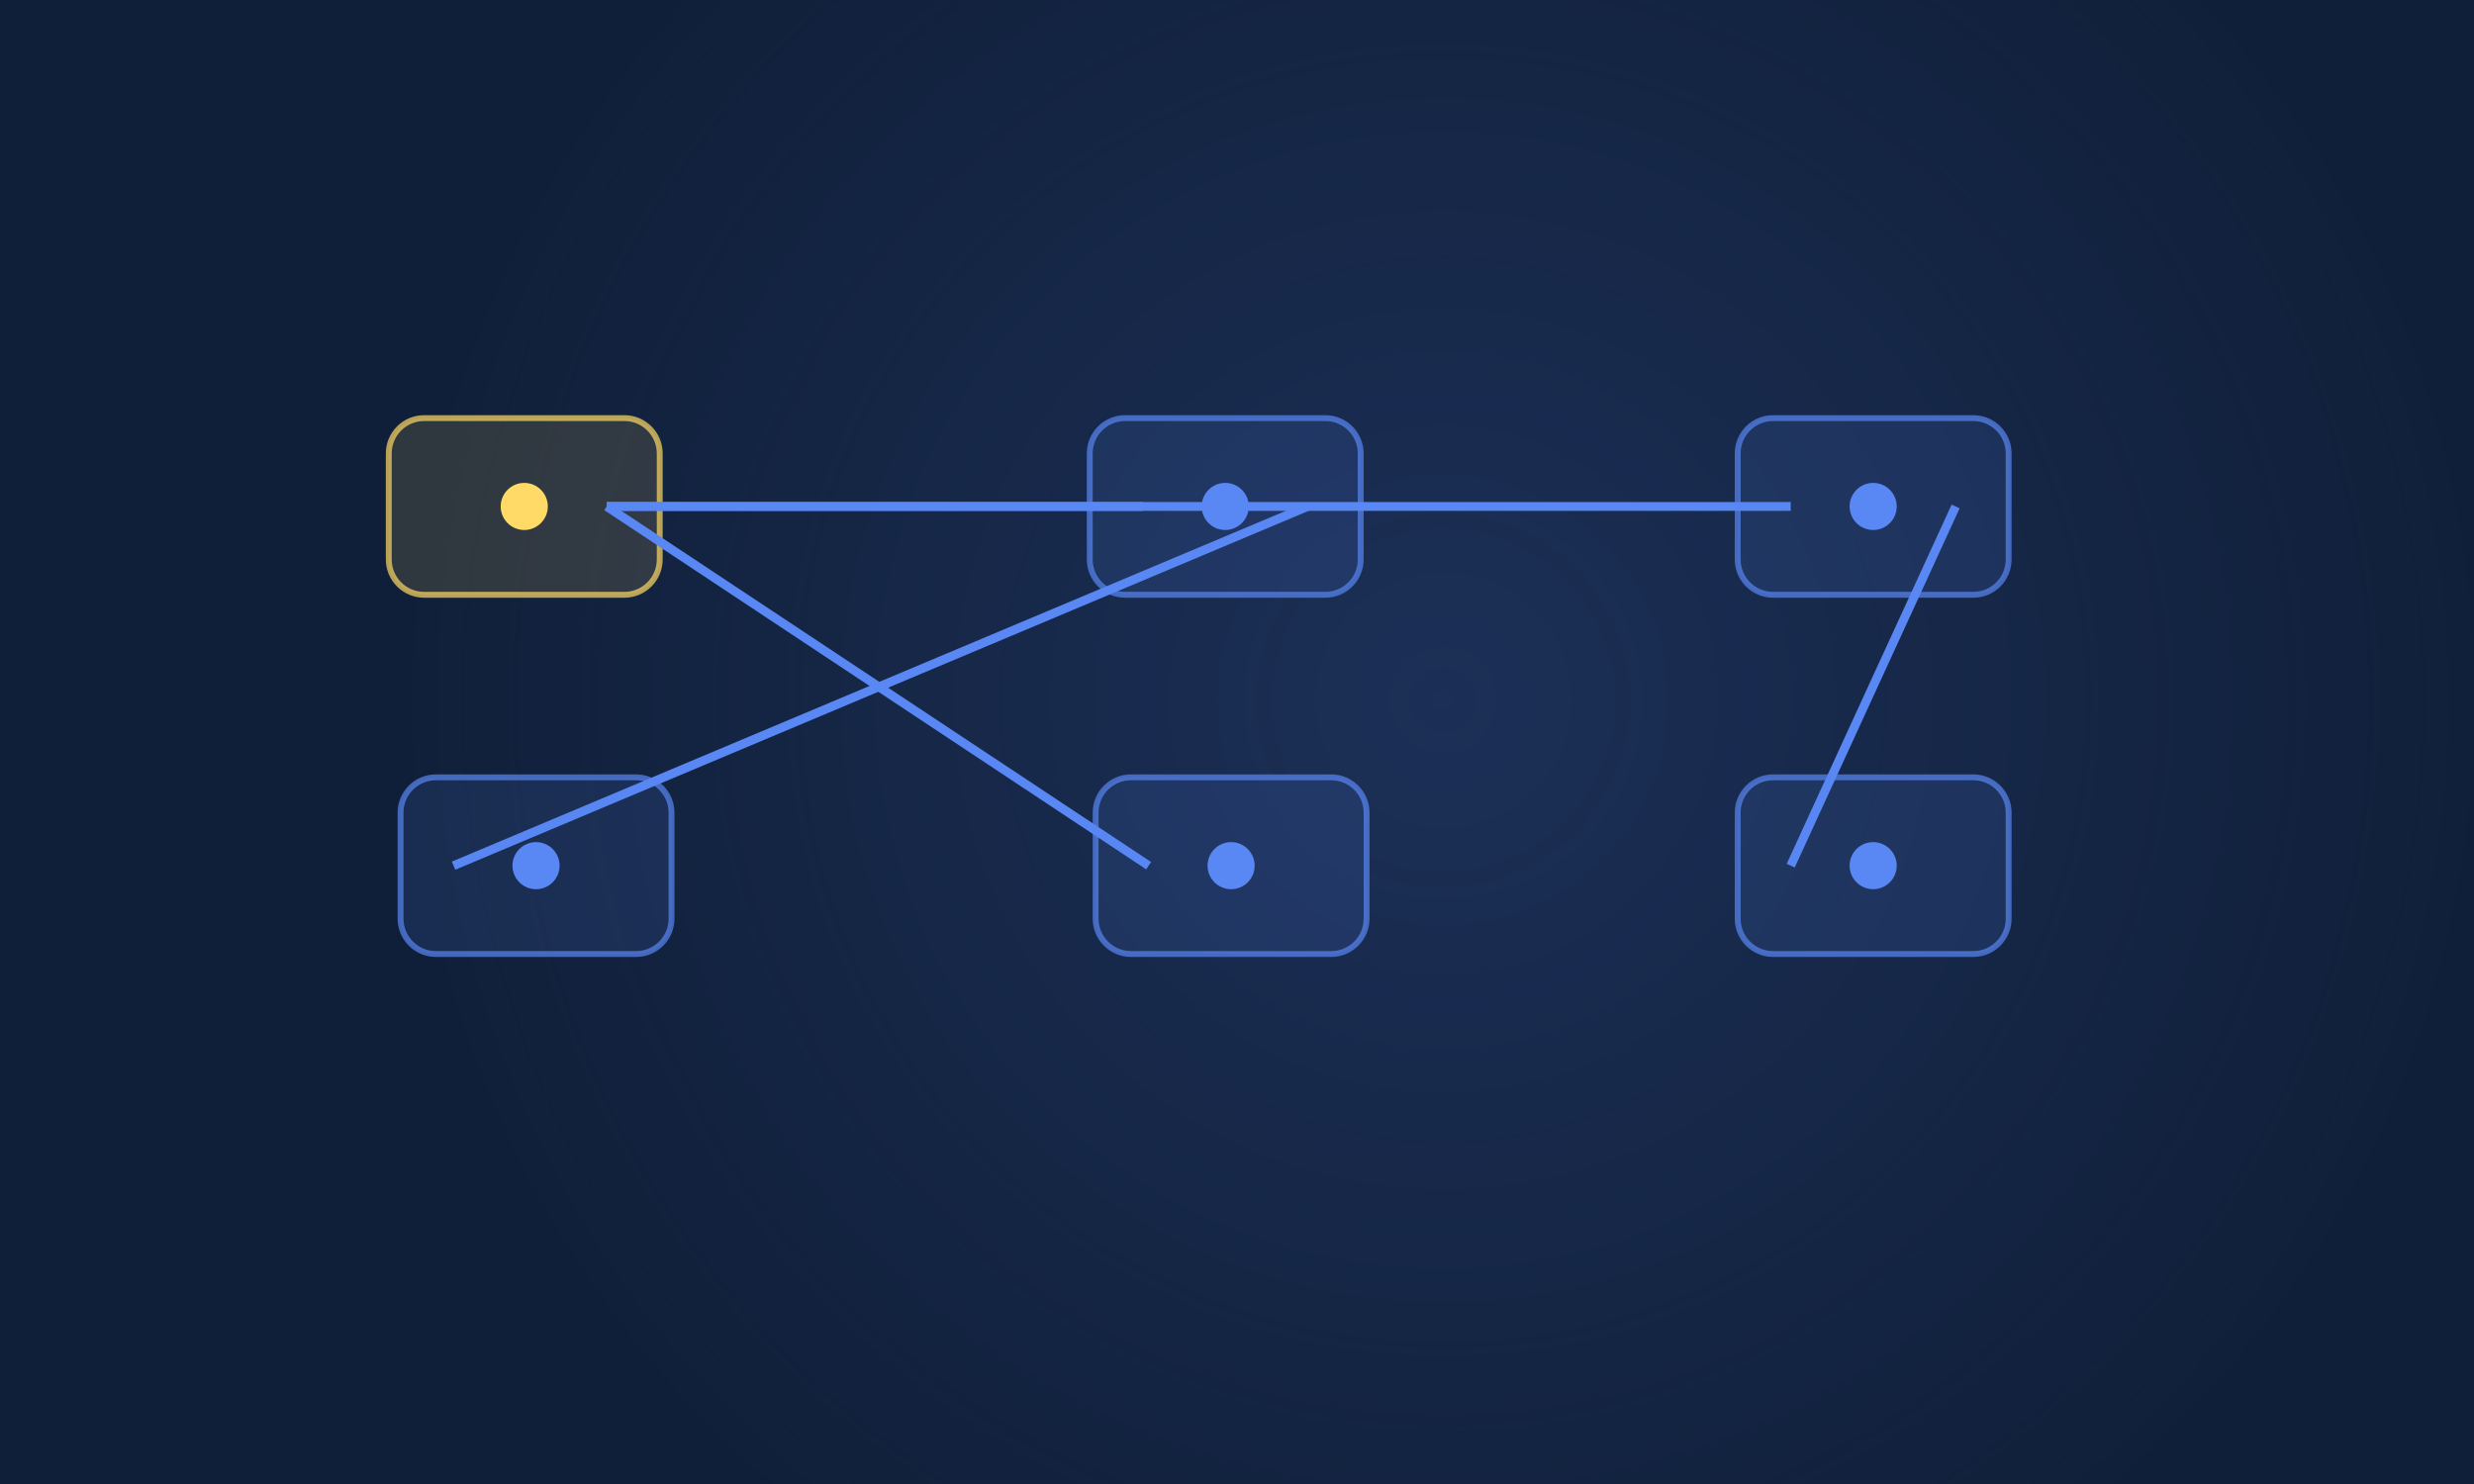
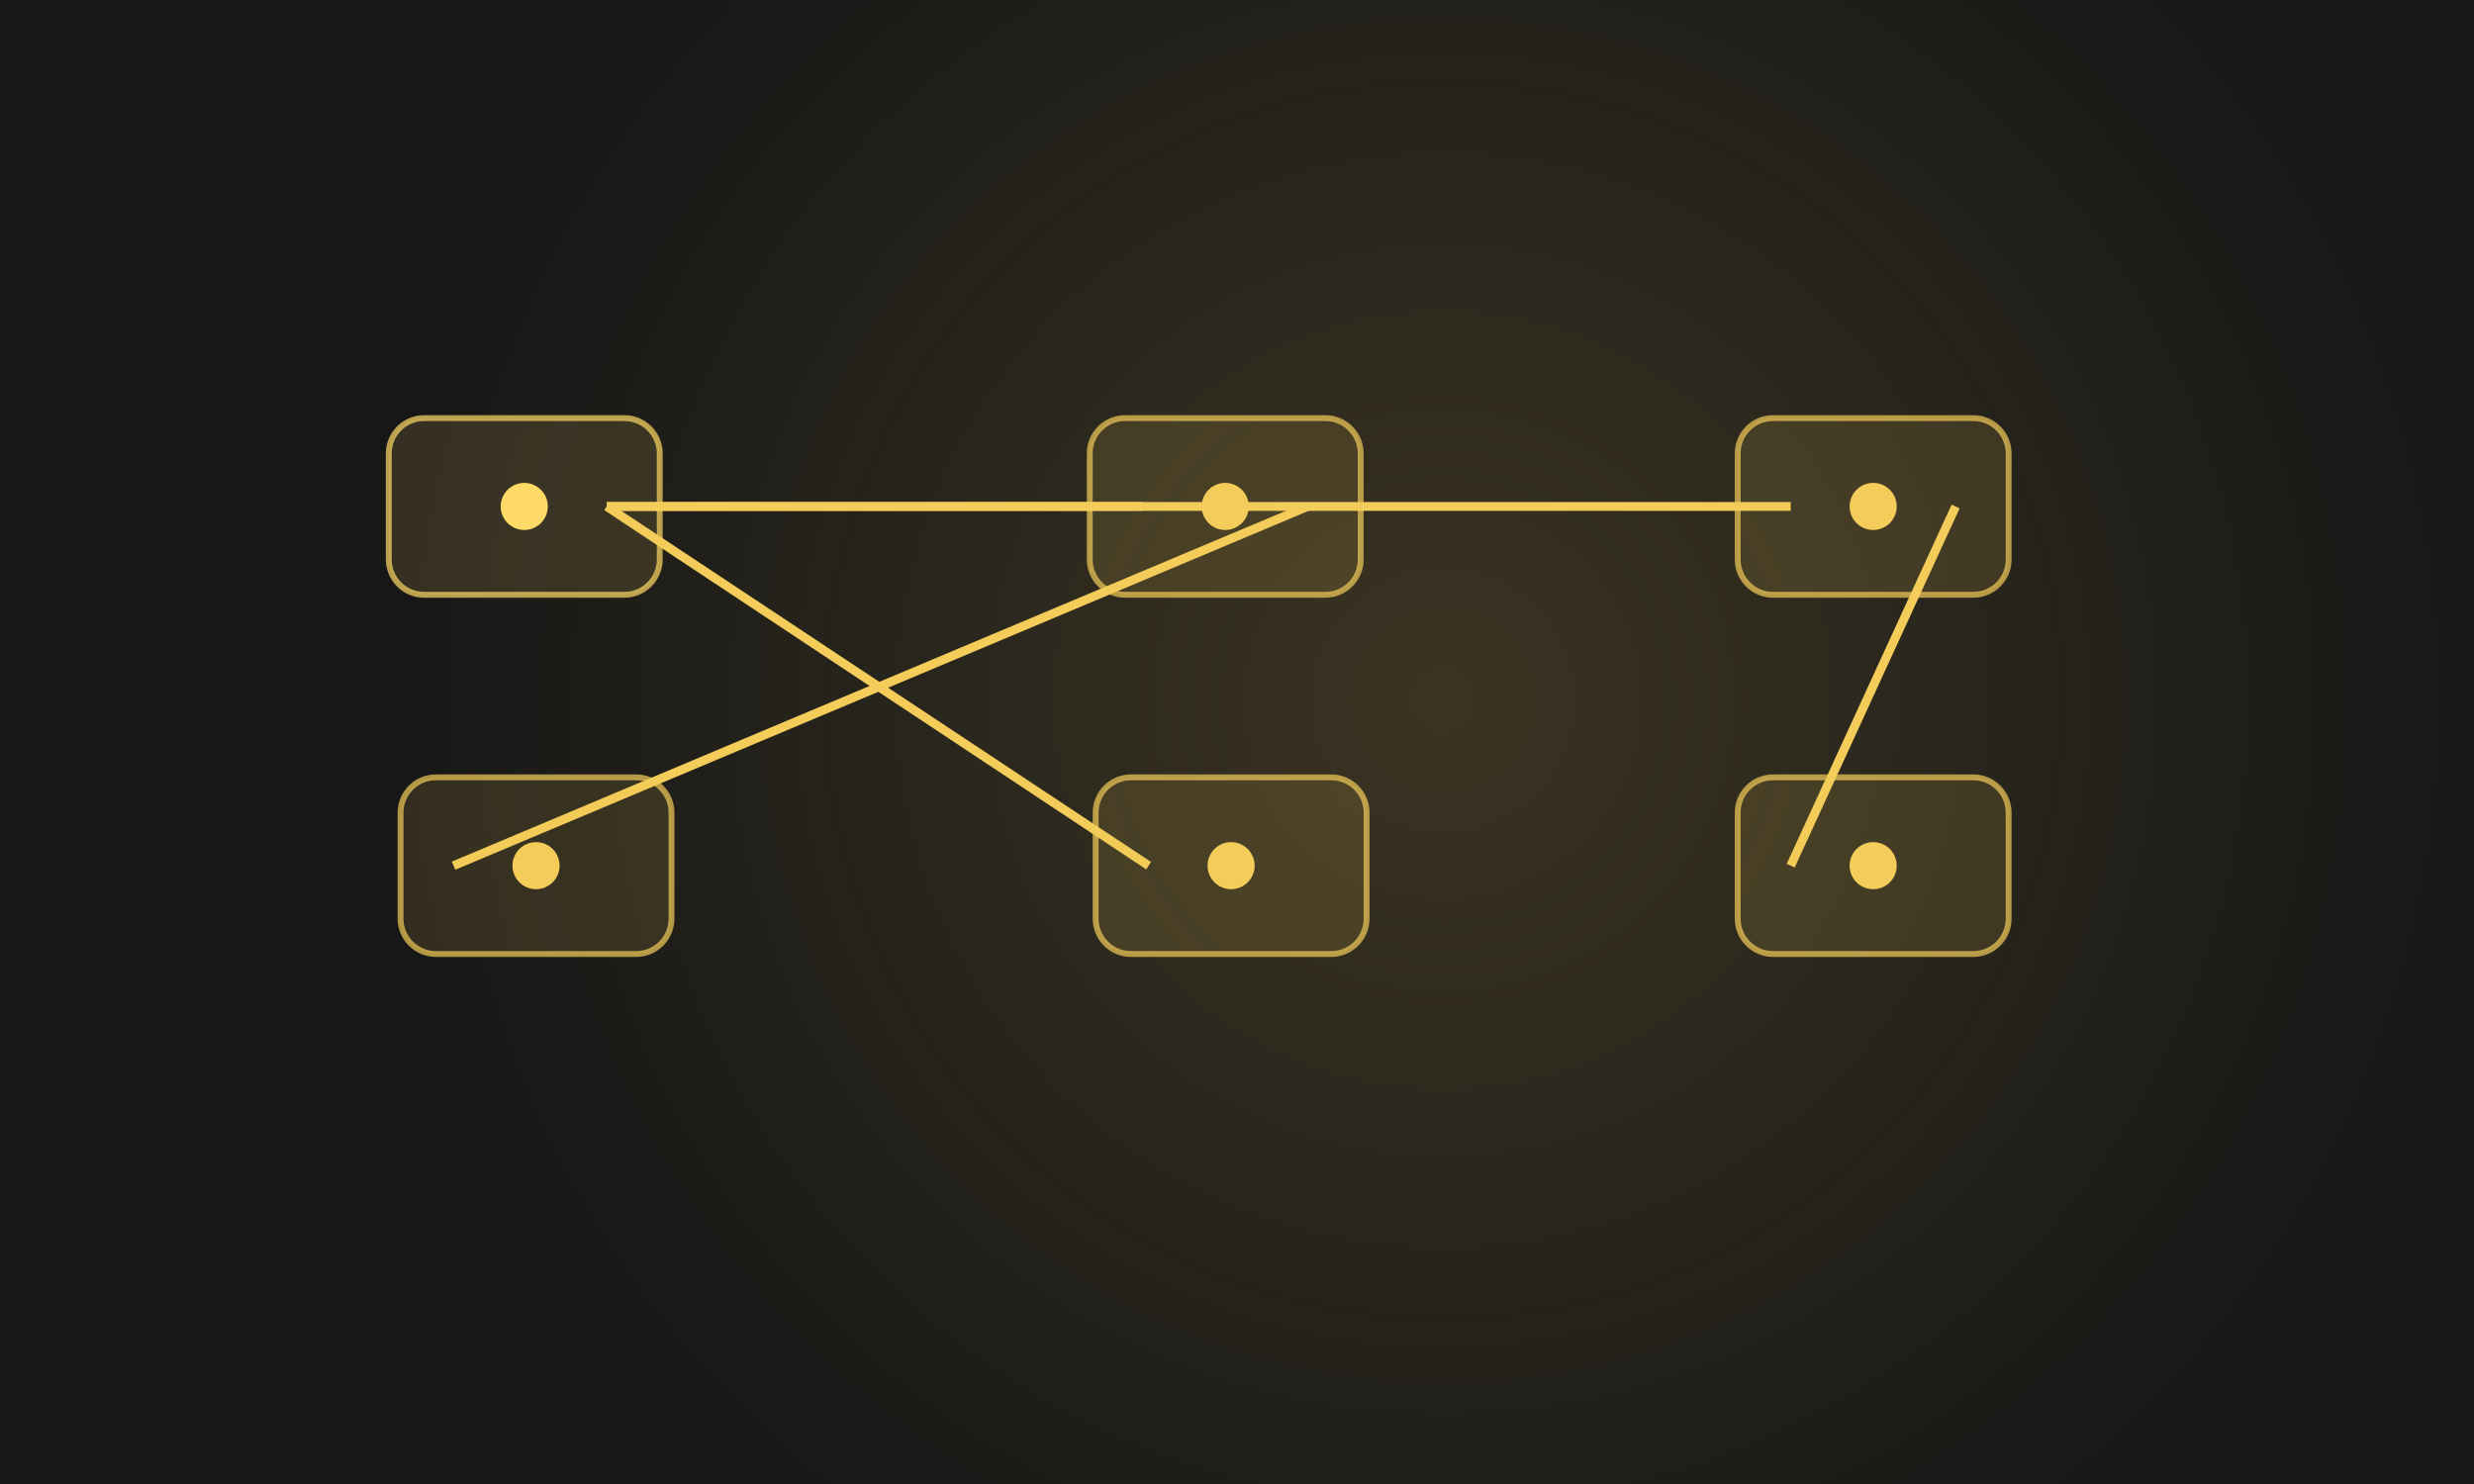
<svg xmlns="http://www.w3.org/2000/svg" class="article-cover" viewBox="0 0 420 252" role="img" aria-label="게임 오브젝트 용어 카드">
  <defs>
    <radialGradient id="cover-gameobject-glow">
-       <stop stop-color="hsl(222 86% 65%)" stop-opacity=".16" />
-       <stop offset="1" stop-color="hsl(222 86% 65%)" stop-opacity="0" />
+       <stop stop-color="hsl(45 86% 65%)" stop-opacity=".16" />
+       <stop offset="1" stop-color="hsl(45 86% 65%)" stop-opacity="0" />
    </radialGradient>
    <radialGradient id="cover-gameobject-orb" cx="30%" cy="24%">
-       <stop stop-color="#eafaff" />
-       <stop offset=".42" stop-color="hsl(222 86% 65%)" />
-       <stop offset="1" stop-color="#142c5b" />
+       <stop stop-color="#fff7d6" />
+       <stop offset=".42" stop-color="hsl(45 86% 65%)" />
+       <stop offset="1" stop-color="#46390d" />
    </radialGradient>
  </defs>
-   <rect width="420" height="252" fill="#101f39" />
+   <rect width="420" height="252" fill="#171717" />
  <circle cx="245" cy="119" r="175" fill="url(#cover-gameobject-glow)" />
  <rect x="66" y="71" width="46" height="30" rx="6" fill="#ffda66" fill-opacity=".13" stroke="#ffda66" stroke-opacity=".7" />
  <circle cx="89" cy="86" r="4" fill="#ffda66" />
-   <path d="M103 86L194 86" stroke="hsl(222 86% 65%)" stroke-width="1.5" fill="none" />
-   <rect x="185" y="71" width="46" height="30" rx="6" fill="hsl(222 86% 65%)" fill-opacity=".13" stroke="hsl(222 86% 65%)" stroke-opacity=".7" />
-   <circle cx="208" cy="86" r="4" fill="hsl(222 86% 65%)" />
-   <path d="M103 86L304 86" stroke="hsl(222 86% 65%)" stroke-width="1.5" fill="none" />
-   <rect x="295" y="71" width="46" height="30" rx="6" fill="hsl(222 86% 65%)" fill-opacity=".13" stroke="hsl(222 86% 65%)" stroke-opacity=".7" />
-   <circle cx="318" cy="86" r="4" fill="hsl(222 86% 65%)" />
-   <path d="M222 86L77 147" stroke="hsl(222 86% 65%)" stroke-width="1.5" fill="none" />
-   <rect x="68" y="132" width="46" height="30" rx="6" fill="hsl(222 86% 65%)" fill-opacity=".13" stroke="hsl(222 86% 65%)" stroke-opacity=".7" />
-   <circle cx="91" cy="147" r="4" fill="hsl(222 86% 65%)" />
-   <path d="M103 86L195 147" stroke="hsl(222 86% 65%)" stroke-width="1.5" fill="none" />
-   <rect x="186" y="132" width="46" height="30" rx="6" fill="hsl(222 86% 65%)" fill-opacity=".13" stroke="hsl(222 86% 65%)" stroke-opacity=".7" />
-   <circle cx="209" cy="147" r="4" fill="hsl(222 86% 65%)" />
-   <path d="M332 86L304 147" stroke="hsl(222 86% 65%)" stroke-width="1.5" fill="none" />
-   <rect x="295" y="132" width="46" height="30" rx="6" fill="hsl(222 86% 65%)" fill-opacity=".13" stroke="hsl(222 86% 65%)" stroke-opacity=".7" />
-   <circle cx="318" cy="147" r="4" fill="hsl(222 86% 65%)" />
+   <path d="M103 86L194 86" stroke="hsl(45 86% 65%)" stroke-width="1.5" fill="none" />
+   <rect x="185" y="71" width="46" height="30" rx="6" fill="hsl(45 86% 65%)" fill-opacity=".13" stroke="hsl(45 86% 65%)" stroke-opacity=".7" />
+   <circle cx="208" cy="86" r="4" fill="hsl(45 86% 65%)" />
+   <path d="M103 86L304 86" stroke="hsl(45 86% 65%)" stroke-width="1.5" fill="none" />
+   <rect x="295" y="71" width="46" height="30" rx="6" fill="hsl(45 86% 65%)" fill-opacity=".13" stroke="hsl(45 86% 65%)" stroke-opacity=".7" />
+   <circle cx="318" cy="86" r="4" fill="hsl(45 86% 65%)" />
+   <path d="M222 86L77 147" stroke="hsl(45 86% 65%)" stroke-width="1.5" fill="none" />
+   <rect x="68" y="132" width="46" height="30" rx="6" fill="hsl(45 86% 65%)" fill-opacity=".13" stroke="hsl(45 86% 65%)" stroke-opacity=".7" />
+   <circle cx="91" cy="147" r="4" fill="hsl(45 86% 65%)" />
+   <path d="M103 86L195 147" stroke="hsl(45 86% 65%)" stroke-width="1.5" fill="none" />
+   <rect x="186" y="132" width="46" height="30" rx="6" fill="hsl(45 86% 65%)" fill-opacity=".13" stroke="hsl(45 86% 65%)" stroke-opacity=".7" />
+   <circle cx="209" cy="147" r="4" fill="hsl(45 86% 65%)" />
+   <path d="M332 86L304 147" stroke="hsl(45 86% 65%)" stroke-width="1.5" fill="none" />
+   <rect x="295" y="132" width="46" height="30" rx="6" fill="hsl(45 86% 65%)" fill-opacity=".13" stroke="hsl(45 86% 65%)" stroke-opacity=".7" />
+   <circle cx="318" cy="147" r="4" fill="hsl(45 86% 65%)" />
</svg>
